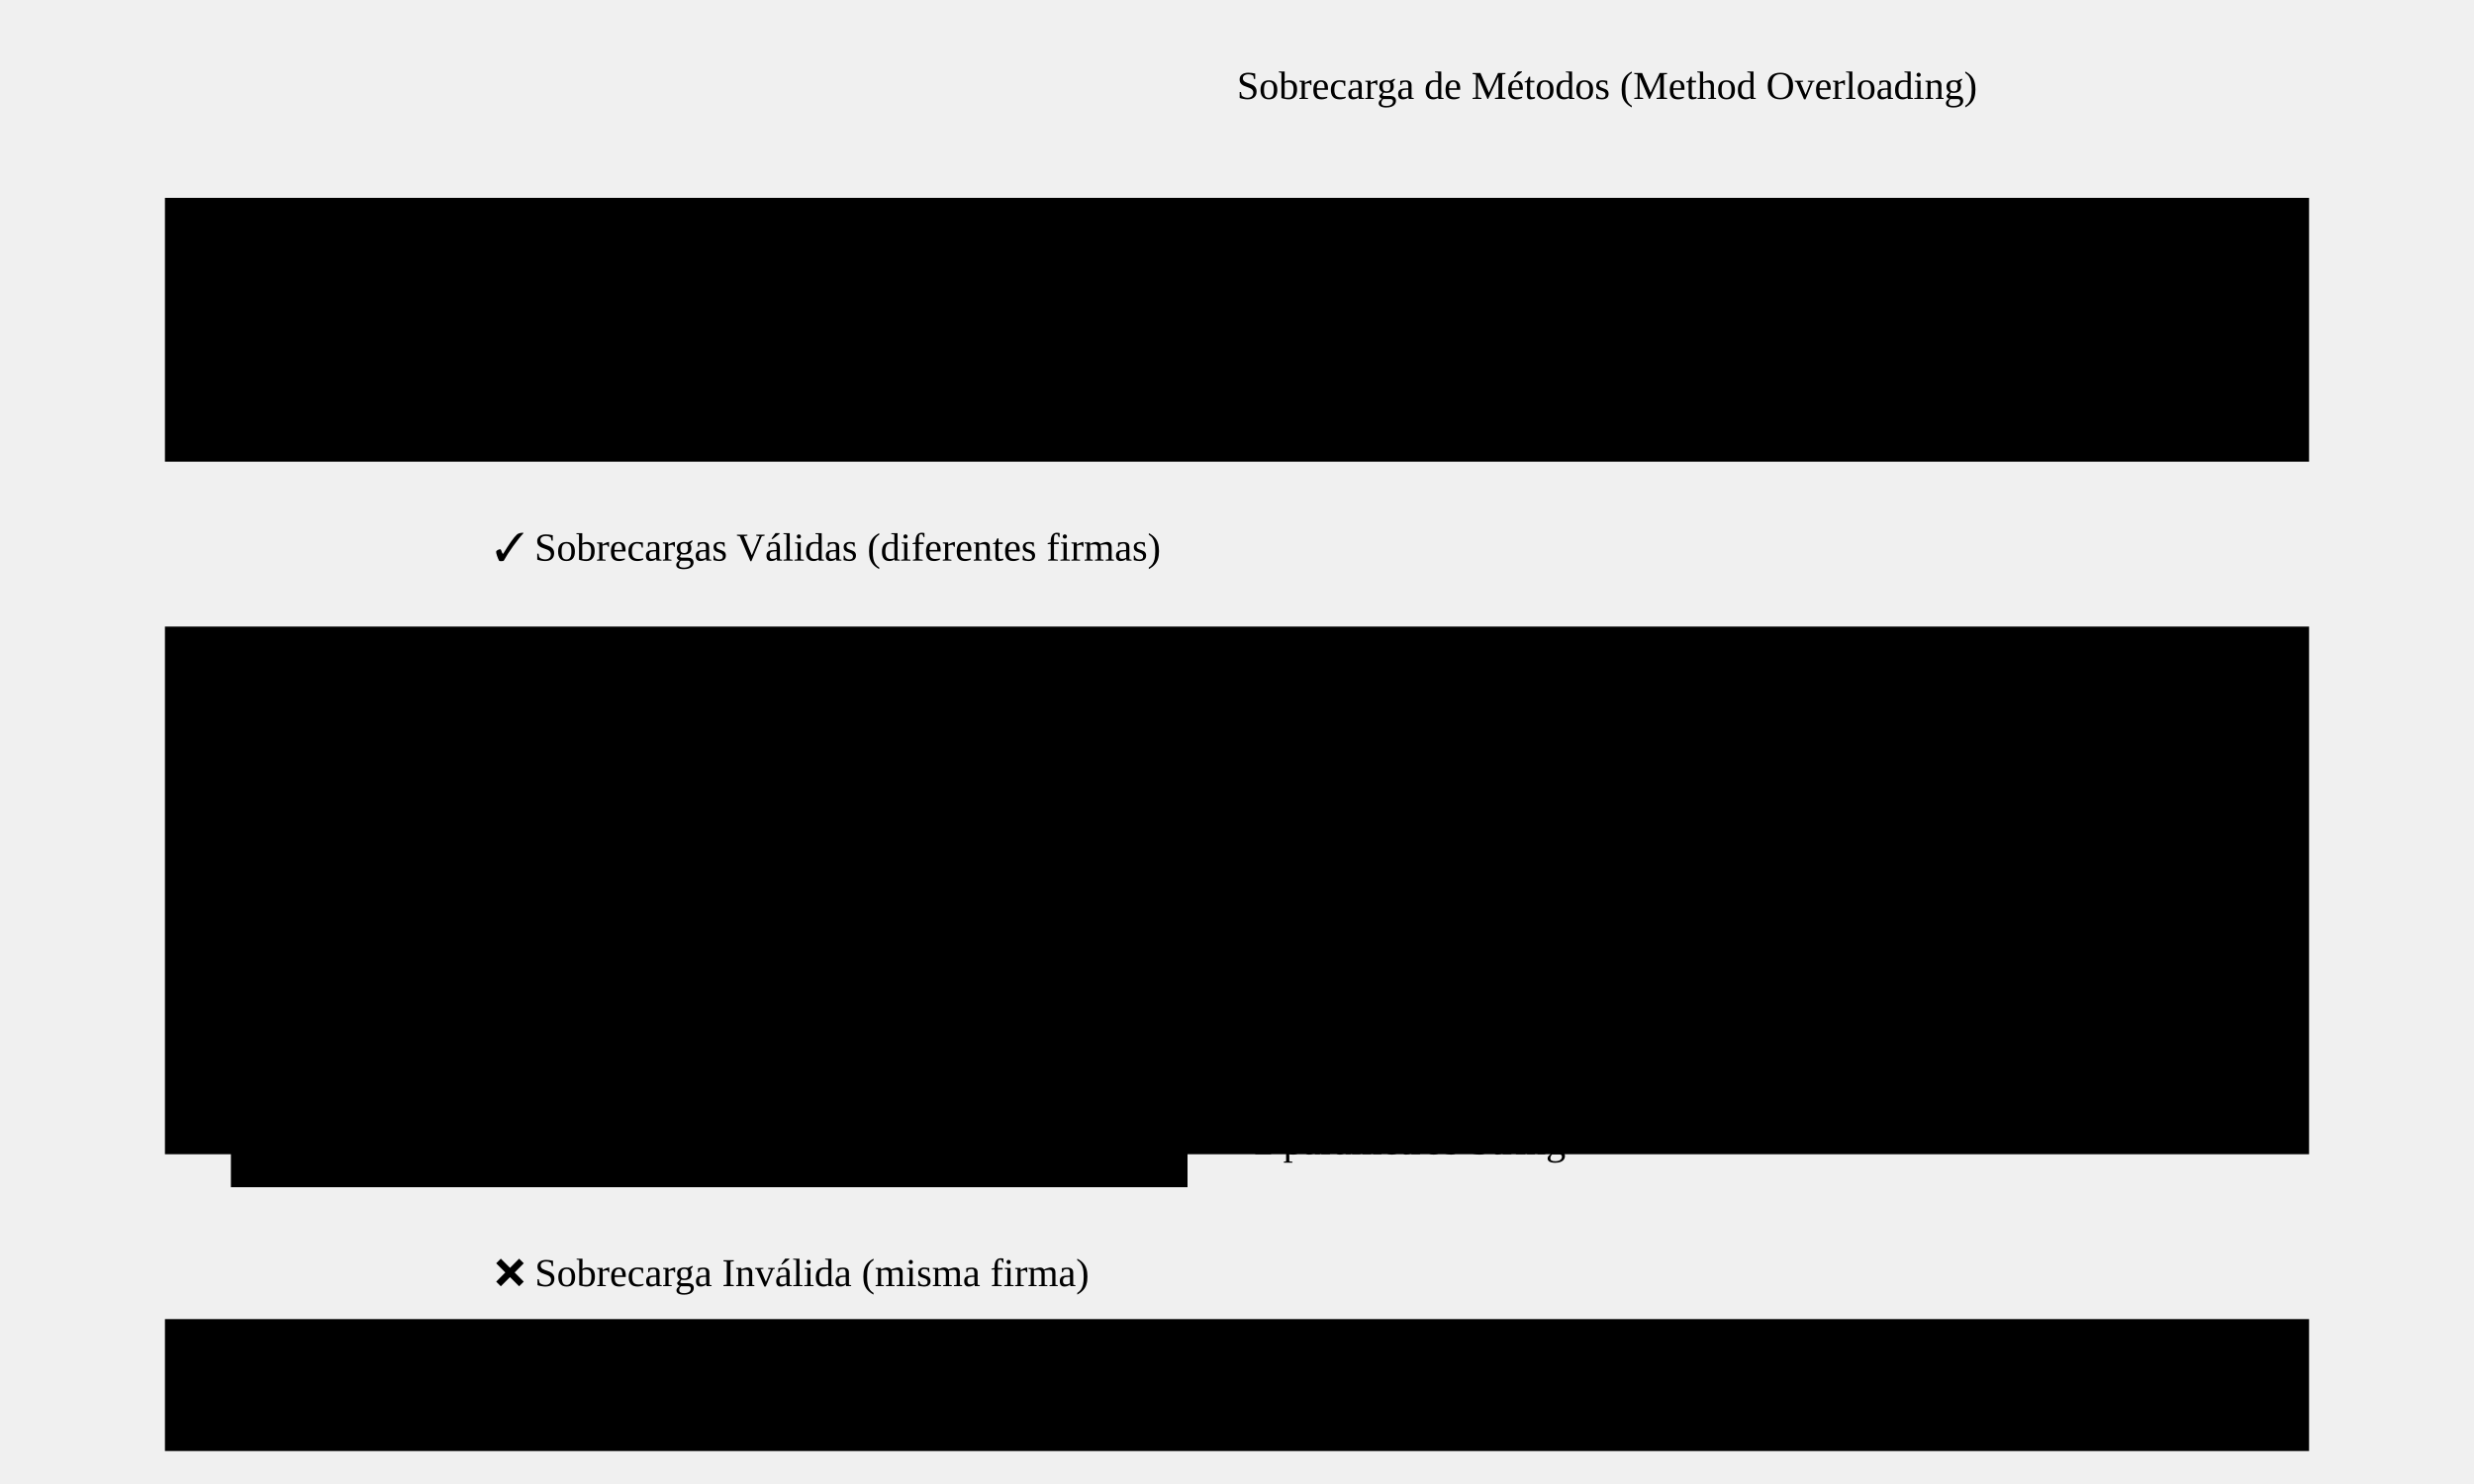
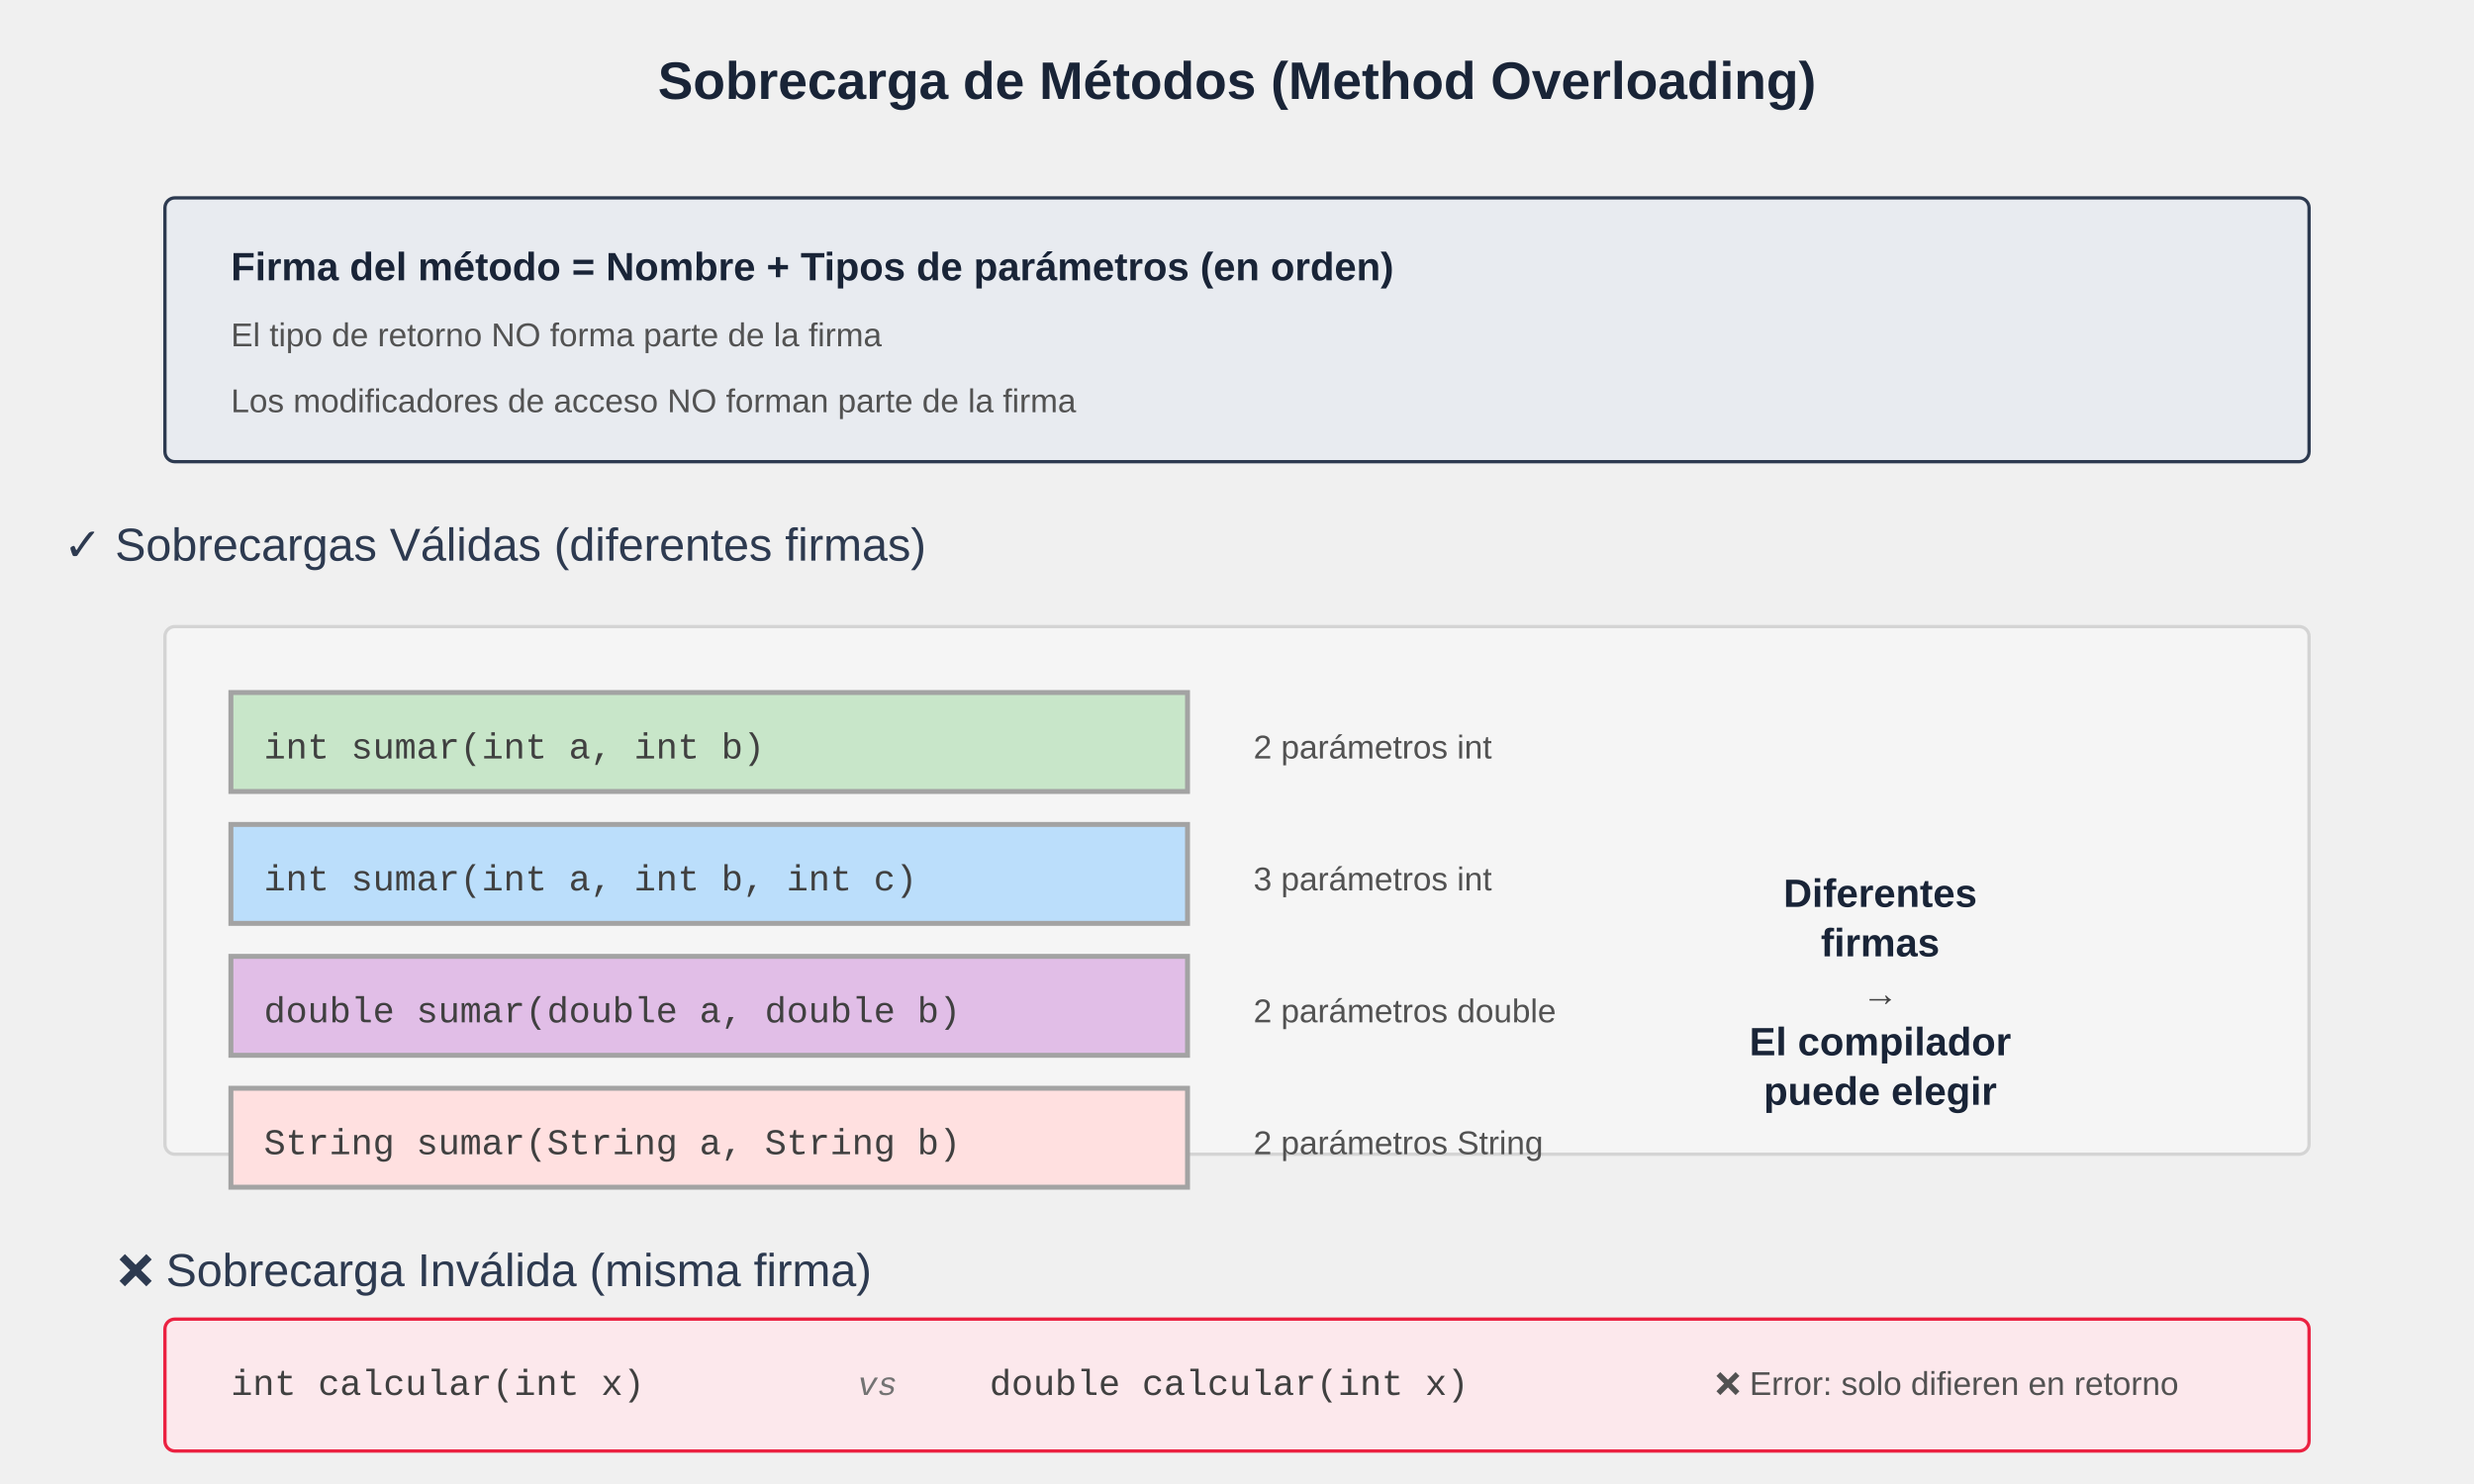
<svg xmlns="http://www.w3.org/2000/svg" width="750" height="450" viewBox="0 0 750 450">
+   <defs>
+     <style type="text/css">
+ /* SVG Embedded Styles - UNRN */
+ .title { font-family: 'Segoe UI', Arial, sans-serif; font-size: 16px; font-weight: 700; fill: #192437; text-anchor: middle; }
+ .subtitle { font-family: 'Segoe UI', Arial, sans-serif; font-size: 14px; font-weight: 500; fill: #2d3a50; text-anchor: middle; }
+ .label { font-family: 'Segoe UI', Arial, sans-serif; font-size: 12px; font-weight: 400; fill: #404040; }
+ .label-bold { font-family: 'Segoe UI', Arial, sans-serif; font-size: 12px; font-weight: 700; fill: #192437; }
+ .label-small { font-family: 'Segoe UI', Arial, sans-serif; font-size: 10px; font-weight: 400; fill: #525252; }
+ .index { font-family: 'Segoe UI', Arial, sans-serif; font-size: 10px; font-weight: 400; fill: #737373; }
+ .code { font-family: 'Consolas', 'Courier New', monospace; font-size: 11px; font-weight: 400; fill: #404040; }
+ .code-comment { font-family: 'Consolas', 'Courier New', monospace; font-size: 10px; font-weight: 400; fill: #737373; font-style: italic; }
+ .code-keyword { font-family: 'Consolas', 'Courier New', monospace; font-size: 11px; font-weight: 700; fill: #eb2141; }
+ .node { fill: #ffffff; stroke: #404040; stroke-width: 2; }
+ .node-header { fill: #f5f5f5; stroke: #404040; stroke-width: 1; }
+ .node-data { fill: #e8ebf0; stroke: #a3a3a3; stroke-width: 1.5; }
+ .node-pointer { fill: #ffccbc; stroke: #a3a3a3; stroke-width: 1.5; }
+ .node-null { fill: #e5e5e5; stroke: #737373; stroke-width: 1.5; stroke-dasharray: 3,3; }
+ .node-highlight { fill: #fff3e0; stroke: #eb2141; stroke-width: 2.5; }
+ .stack-node { fill: #ffffff; stroke: #eb2141; stroke-width: 2; }
+ .stack-data { fill: #ffe0e0; stroke: #a3a3a3; stroke-width: 1.5; }
+ .stack-pointer { fill: #ffc9c9; stroke: #a3a3a3; stroke-width: 1.5; }
+ .stack-arrow { fill: none; stroke: #eb2141; stroke-width: 2; }
+ .stack-label { fill: #eb2141; font-weight: 700; }
+ .queue-node { fill: #ffffff; stroke: #2e7d32; stroke-width: 2; }
+ .queue-data { fill: #c8e6c9; stroke: #a3a3a3; stroke-width: 1.5; }
+ .queue-pointer { fill: #a5d6a7; stroke: #a3a3a3; stroke-width: 1.5; }
+ .queue-arrow { fill: none; stroke: #2e7d32; stroke-width: 2; }
+ .queue-label { fill: #2e7d32; font-weight: 700; }
+ .deque-node { fill: #ffffff; stroke: #6a1b9a; stroke-width: 2; }
+ .deque-data { fill: #e1bee7; stroke: #a3a3a3; stroke-width: 1.5; }
+ .deque-pointer { fill: #ce93d8; stroke: #a3a3a3; stroke-width: 1.5; }
+ .deque-arrow { fill: none; stroke: #6a1b9a; stroke-width: 2; }
+ .deque-label { fill: #6a1b9a; font-weight: 700; }
+ .list-node { fill: #ffffff; stroke: #1565c0; stroke-width: 2; }
+ .list-data { fill: #bbdefb; stroke: #a3a3a3; stroke-width: 1.5; }
+ .list-pointer { fill: #90caf9; stroke: #a3a3a3; stroke-width: 1.5; }
+ .list-arrow { fill: none; stroke: #1565c0; stroke-width: 2; }
+ .list-label { fill: #1565c0; font-weight: 700; }
+ .tree-node { fill: #ffffff; stroke: #558b2f; stroke-width: 2; }
+ .tree-data { fill: #dcedc8; stroke: #a3a3a3; stroke-width: 1.5; }
+ .tree-arrow { fill: none; stroke: #558b2f; stroke-width: 2; }
+ .tree-label { fill: #558b2f; font-weight: 700; }
+ .graph-node { fill: #ffffff; stroke: #e65100; stroke-width: 2; }
+ .graph-data { fill: #ffe0b2; stroke: #a3a3a3; stroke-width: 1.5; }
+ .graph-arrow { fill: none; stroke: #e65100; stroke-width: 2; }
+ .graph-label { fill: #e65100; font-weight: 700; }
+ .hash-node { fill: #ffffff; stroke: #283593; stroke-width: 2; }
+ .hash-data { fill: #c5cae9; stroke: #a3a3a3; stroke-width: 1.5; }
+ .hash-arrow { fill: none; stroke: #283593; stroke-width: 2; }
+ .arrow { fill: none; stroke: #404040; stroke-width: 2; }
+ .arrow-primary { fill: none; stroke: #eb2141; stroke-width: 2; }
+ .arrow-secondary { fill: none; stroke: #192437; stroke-width: 2; }
+ .arrow-dashed { fill: none; stroke: #737373; stroke-width: 2; stroke-dasharray: 5,5; }
+ .code-block { fill: #f5f5f5; stroke: #d4d4d4; stroke-width: 1; rx: 3; }
+ .highlight-box { fill: #fce8ec; stroke: #eb2141; stroke-width: 1; rx: 3; }
+ .info-box { fill: #e8ebf0; stroke: #2d3a50; stroke-width: 1; rx: 3; }
+ .memory-cell { fill: #ffffff; stroke: #525252; stroke-width: 1.5; }
+ .memory-cell-filled { fill: #e8ebf0; stroke: #525252; stroke-width: 1.5; }
+ .divider { stroke: #d4d4d4; stroke-width: 1; }
+ .divider-bold { stroke: #525252; stroke-width: 2; }
+ .valid { stroke: #2e7d32; stroke-width: 2.5; }
+ .invalid { stroke: #eb2141; stroke-width: 2.5; }
+ .warning { stroke: #f57c00; stroke-width: 2.5; }
+ .text-center { text-anchor: middle; }
+ .text-start { text-anchor: start; }
+ .text-end { text-anchor: end; }
+     </style>
+   </defs>
  <text x="375" y="30" class="title">Sobrecarga de Métodos (Method Overloading)</text>
  <rect x="50" y="60" width="650" height="80" class="info-box" />
  <text x="70" y="85" class="label-bold">Firma del método = Nombre + Tipos de parámetros (en orden)</text>
  <text x="70" y="105" class="label-small">El tipo de retorno NO forma parte de la firma</text>
  <text x="70" y="125" class="label-small">Los modificadores de acceso NO forman parte de la firma</text>
  <g id="validos">
    <text x="150" y="170" class="subtitle">✓ Sobrecargas Válidas (diferentes firmas)</text>
    <rect x="50" y="190" width="650" height="160" class="code-block" />
    <rect x="70" y="210" width="290" height="30" class="queue-data" />
    <text x="80" y="230" class="code">int sumar(int a, int b)</text>
    <text x="380" y="230" class="label-small">2 parámetros int</text>
    <rect x="70" y="250" width="290" height="30" class="list-data" />
    <text x="80" y="270" class="code">int sumar(int a, int b, int c)</text>
    <text x="380" y="270" class="label-small">3 parámetros int</text>
    <rect x="70" y="290" width="290" height="30" class="deque-data" />
    <text x="80" y="310" class="code">double sumar(double a, double b)</text>
    <text x="380" y="310" class="label-small">2 parámetros double</text>
    <rect x="70" y="330" width="290" height="30" class="stack-data" />
    <text x="80" y="350" class="code">String sumar(String a, String b)</text>
    <text x="380" y="350" class="label-small">2 parámetros String</text>
    <defs>
      <marker id="arrow-ok" markerWidth="10" markerHeight="10" refX="9" refY="3" orient="auto">
        <polygon points="0 0, 10 3, 0 6" fill="#2e7d32" />
      </marker>
    </defs>
-     <text x="570" y="275" class="label-bold">Diferentes</text>
-     <text x="570" y="290" class="label-bold">firmas</text>
-     <text x="570" y="305" class="code">→</text>
-     <text x="570" y="320" class="label-bold">El compilador</text>
-     <text x="570" y="335" class="label-bold">puede elegir</text>
+     <text x="570" y="275" class="label-bold text-center">Diferentes</text>
+     <text x="570" y="290" class="label-bold text-center">firmas</text>
+     <text x="570" y="305" class="code text-center">→</text>
+     <text x="570" y="320" class="label-bold text-center">El compilador</text>
+     <text x="570" y="335" class="label-bold text-center">puede elegir</text>
  </g>
  <g id="invalidos">
    <text x="150" y="390" class="subtitle">❌ Sobrecarga Inválida (misma firma)</text>
    <rect x="50" y="400" width="650" height="40" class="highlight-box" />
    <text x="70" y="423" class="code">int calcular(int x)</text>
    <text x="260" y="423" class="code-comment">vs</text>
    <text x="300" y="423" class="code">double calcular(int x)</text>
    <text x="520" y="423" class="label-small">❌ Error: solo difieren en retorno</text>
  </g>
</svg>
